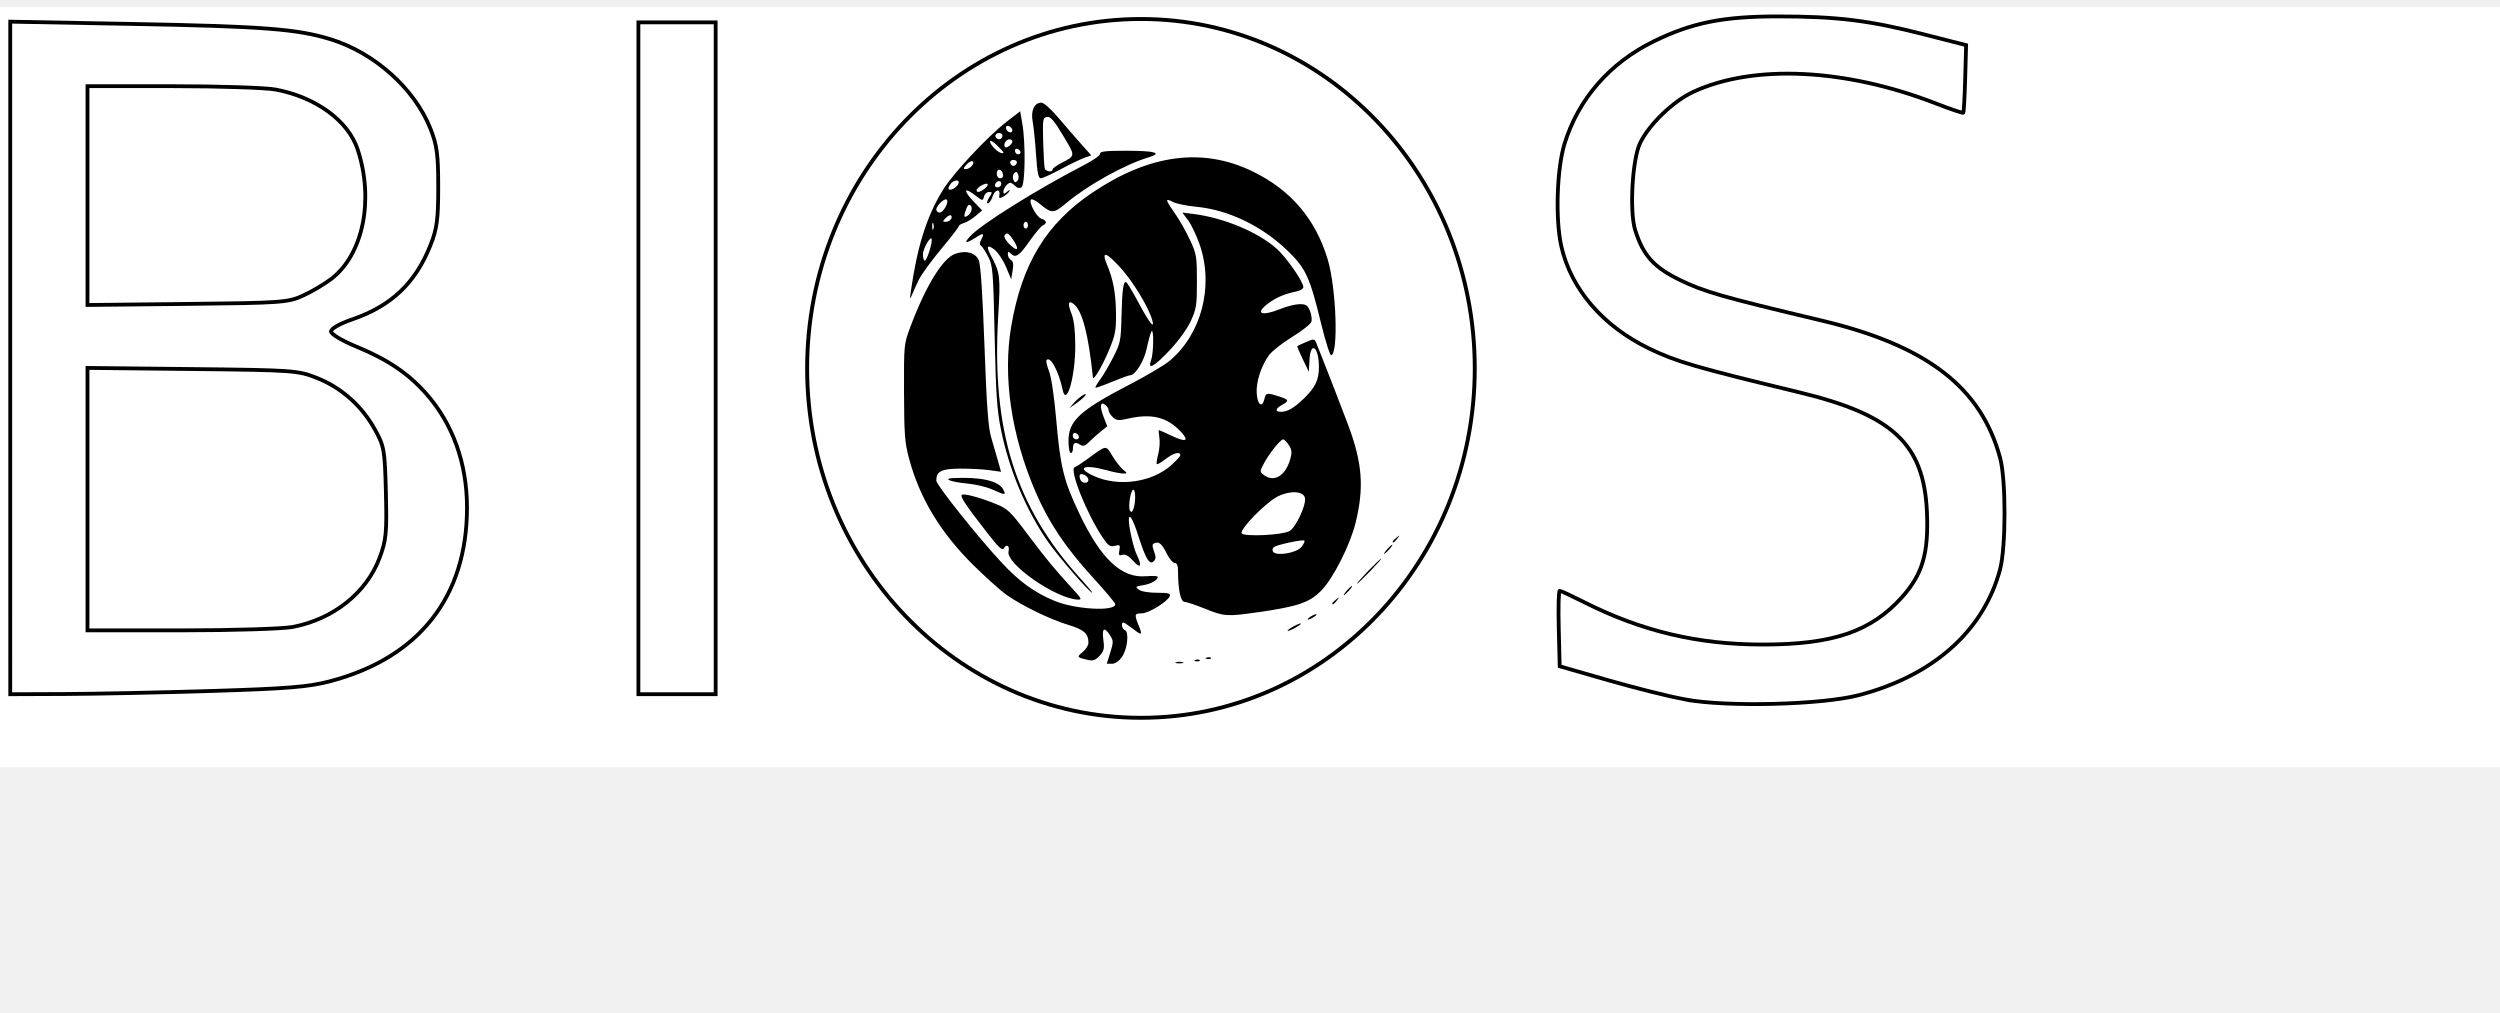
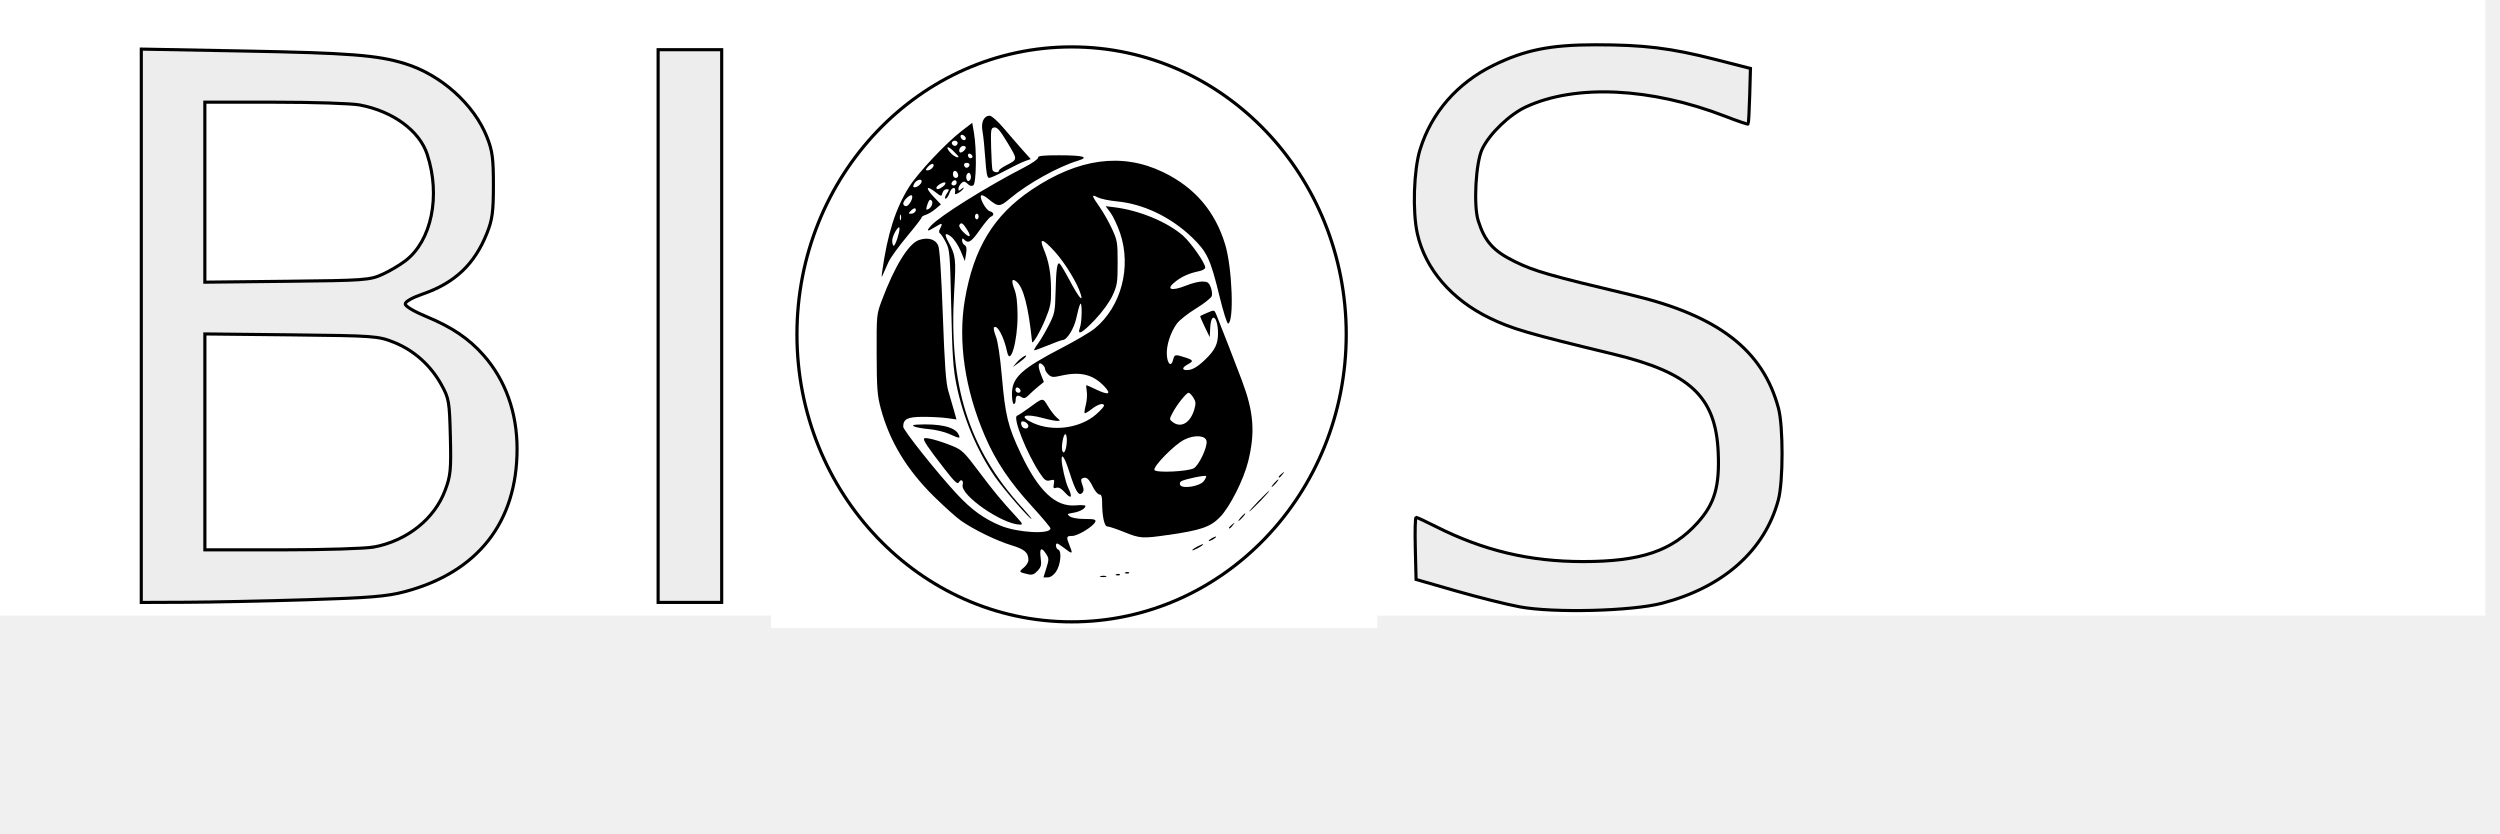
- <svg xmlns="http://www.w3.org/2000/svg" width="69.619mm" height="28.2mm" viewBox="0 0 69.619 28.2" version="1.1" id="svg1457">
+ <svg xmlns="http://www.w3.org/2000/svg" width="84.619mm" height="28.2mm" viewBox="0 0 84.619 28.2" version="1.1" id="svg1457">
  <defs id="defs1451">
    <clipPath clipPathUnits="userSpaceOnUse" id="clipPath2078">
      <g id="use2080" style="fill:#000000;fill-opacity:1">
        <ellipse style="opacity:0.4;fill:#000000;fill-opacity:1;stroke:#000000;stroke-width:0.3;stroke-opacity:1" id="ellipse2141" cx="44.034" cy="56.98" rx="12.662" ry="12.001" />
      </g>
    </clipPath>
  </defs>
  <g id="layer2">
-     <rect style="fill:#ffffff;fill-opacity:1;stroke:none;stroke-width:0.179;stroke-miterlimit:4;stroke-dasharray:none;stroke-opacity:1" id="rect2462" width="69.85" height="21.167" x="-0.017" y="0.198" />
+     <rect style="fill:#ffffff;fill-opacity:1;stroke:none;stroke-width:0.196;stroke-miterlimit:4;stroke-dasharray:none;stroke-opacity:1" id="rect2462" width="84.402" height="21.167" x="-0.282" y="-0.331" />
  </g>
  <g id="layer1" transform="translate(-5.573374,-12.237)">
-     <path style="opacity:0.4;fill:#000000;fill-opacity:1;stroke:#000000;stroke-width:0.1;stroke-opacity:1" d="m 169.892,114.658 c 0,-0.057 1.105,-0.668 1.202,-0.664 0.123,0.004 -0.227,0.252 -0.691,0.49 -0.421,0.216 -0.511,0.247 -0.511,0.174 z" id="path2112" transform="scale(0.2645833)" />
+     <path style="opacity:0.4;fill:#000000;fill-opacity:1;stroke:#000000;stroke-width:0.027;stroke-opacity:1" d="m 49.449,31.395 c 0,-0.015 0.292,-0.177 0.318,-0.176 0.032,0.001 -0.06,0.067 -0.183,0.13 -0.111,0.057 -0.135,0.065 -0.135,0.046 z" id="path2112" />
    <path style="opacity:0.4;fill:#000000;fill-opacity:1;stroke:#000000;stroke-width:0.1;stroke-opacity:1" d="" id="path2114" transform="scale(0.2645833)" />
    <path style="opacity:0.4;fill:#000000;fill-opacity:1;stroke:#000000;stroke-width:0.05;stroke-opacity:1" d="" id="path2122" transform="scale(0.2645833)" />
    <path style="opacity:0.4;fill:#000000;fill-opacity:1;stroke:#000000;stroke-width:0.05;stroke-opacity:1" d="" id="path2124" transform="scale(0.2645833)" />
    <path style="opacity:0.4;fill:#ffffff;fill-opacity:1;stroke:#000000;stroke-width:0.142;stroke-opacity:1" d="" id="path2231" transform="scale(0.2645833)" />
    <path style="opacity:0.4;fill:#ffffff;fill-opacity:1;stroke:#000000;stroke-width:0.142;stroke-opacity:1" d="" id="path2233" transform="scale(0.2645833)" />
    <path style="opacity:0.4;fill:#ffffff;fill-opacity:1;stroke:#000000;stroke-width:0.142;stroke-opacity:1" d="" id="path2235" transform="scale(0.2645833)" />
    <path style="opacity:0.4;fill:#ffffff;fill-opacity:1;stroke:#000000;stroke-width:0.142;stroke-opacity:1" d="" id="path2237" transform="scale(0.2645833)" />
    <path style="opacity:0.4;fill:#ffffff;fill-opacity:1;stroke:#000000;stroke-width:0.142;stroke-opacity:1" d="" id="path2239" transform="scale(0.2645833)" />
-     <ellipse style="opacity:1;fill:#000000;fill-opacity:1;stroke:none;stroke-width:0.284;stroke-opacity:1" id="path2348" cx="37.413" cy="22.713" rx="9.235" ry="9.566" mask="none" />
-     <path style="display:inline;opacity:1;fill:#ffffff;fill-opacity:1;stroke-width:0.063" d="m 27.171,13.022 c 6.84,0 13.681,0 20.521,0 V 32.437 H 27.171 Z m 9.65,17.503 c 0.153,-0.22 0.2,-0.701 0.073,-0.744 -0.079,-0.027 -0.11,-0.207 -0.036,-0.207 0.022,0 0.133,0.072 0.245,0.159 0.271,0.211 0.294,0.202 0.182,-0.072 -0.128,-0.314 -0.121,-0.343 0.082,-0.343 0.191,0 0.725,-0.328 0.782,-0.48 0.029,-0.076 -0.038,-0.094 -0.356,-0.094 -0.229,0 -0.439,-0.035 -0.506,-0.086 -0.105,-0.079 -0.095,-0.089 0.118,-0.124 0.227,-0.038 0.409,-0.142 0.409,-0.233 0,-0.025 -0.149,-0.033 -0.332,-0.017 -0.678,0.058 -1.252,-0.482 -1.849,-1.74 -0.442,-0.93 -0.531,-1.292 -0.649,-2.647 -0.056,-0.638 -0.134,-1.16 -0.198,-1.324 -0.059,-0.149 -0.089,-0.29 -0.067,-0.312 0.108,-0.111 0.338,0.317 0.445,0.826 0.106,0.505 0.356,-0.364 0.353,-1.224 -0.002,-0.432 -0.034,-0.709 -0.106,-0.893 -0.115,-0.294 -0.086,-0.391 0.076,-0.255 0.231,0.196 0.4,0.853 0.522,2.034 0.011,0.106 0.267,-0.328 0.442,-0.749 0.182,-0.437 0.205,-0.558 0.2,-1.037 -0.006,-0.562 -0.077,-0.945 -0.25,-1.356 -0.165,-0.392 -0.03,-0.361 0.377,0.088 0.351,0.388 0.772,1.08 0.881,1.451 0.085,0.288 -0.085,0.075 -0.376,-0.472 -0.158,-0.296 -0.312,-0.555 -0.343,-0.574 -0.084,-0.053 -0.117,0.181 -0.136,0.963 -0.016,0.66 -0.031,0.733 -0.226,1.116 -0.115,0.226 -0.279,0.505 -0.365,0.622 -0.086,0.116 -0.146,0.221 -0.134,0.232 0.012,0.011 0.218,-0.062 0.458,-0.162 0.24,-0.1 0.469,-0.183 0.508,-0.184 0.148,-0.004 0.388,-0.393 0.463,-0.751 0.042,-0.202 0.1,-0.411 0.127,-0.463 0.073,-0.139 0.067,0.594 -0.006,0.793 -0.107,0.289 0.077,0.19 0.519,-0.278 0.248,-0.263 0.485,-0.592 0.587,-0.813 0.154,-0.337 0.17,-0.44 0.17,-1.105 0,-0.688 -0.012,-0.76 -0.193,-1.15 -0.106,-0.229 -0.295,-0.563 -0.421,-0.741 -0.273,-0.389 -0.281,-0.436 -0.056,-0.319 0.094,0.049 0.383,0.109 0.643,0.134 0.899,0.084 1.834,0.533 2.548,1.222 0.51,0.492 0.62,0.73 0.93,2.003 0.124,0.509 0.253,0.919 0.287,0.911 0.207,-0.046 0.142,-1.871 -0.095,-2.665 -0.338,-1.129 -1.031,-1.941 -2.099,-2.458 -1.388,-0.671 -2.87,-0.474 -4.457,0.595 -1.284,0.864 -1.962,1.981 -2.258,3.72 -0.24,1.407 0,3.037 0.677,4.613 0.365,0.849 0.833,1.549 1.593,2.38 0.345,0.377 0.627,0.714 0.627,0.748 0,0.209 -1.113,0.147 -1.693,-0.094 -0.561,-0.233 -0.982,-0.538 -1.475,-1.069 -0.66,-0.71 -1.816,-2.16 -1.816,-2.278 0,-0.261 0.141,-0.332 0.66,-0.335 0.274,-0.001 0.643,0.018 0.821,0.043 l 0.322,0.045 -0.087,-0.309 c -0.048,-0.17 -0.134,-0.467 -0.191,-0.66 -0.079,-0.268 -0.123,-0.872 -0.184,-2.551 -0.054,-1.469 -0.107,-2.258 -0.159,-2.373 -0.095,-0.21 -0.351,-0.281 -0.65,-0.179 -0.35,0.118 -0.825,0.89 -1.256,2.042 -0.178,0.474 -0.179,0.491 -0.175,1.818 0.004,1.174 0.021,1.402 0.142,1.85 0.297,1.106 0.883,2.071 1.808,2.98 0.341,0.335 0.747,0.699 0.902,0.808 0.426,0.3 1.203,0.679 1.707,0.832 0.454,0.138 0.577,0.246 0.577,0.506 0,0.07 -0.073,0.186 -0.163,0.258 -0.17,0.137 -0.161,0.149 0.169,0.222 0.12,0.027 0.198,-0.004 0.305,-0.12 0.122,-0.133 0.137,-0.199 0.104,-0.445 -0.044,-0.327 0.026,-0.374 0.186,-0.125 0.097,0.152 0.098,0.189 0.007,0.478 l -0.098,0.314 h 0.146 c 0.092,0 0.196,-0.073 0.283,-0.197 z m 1.695,0.155 c -0.042,-0.017 -0.126,-0.019 -0.187,-0.002 -0.061,0.016 -0.026,0.03 0.077,0.032 0.103,0.001 0.152,-0.012 0.11,-0.029 z m 0.465,-0.06 c -0.021,-0.021 -0.074,-0.023 -0.119,-0.005 -0.05,0.02 -0.035,0.035 0.038,0.039 0.066,0.003 0.102,-0.012 0.082,-0.034 z m 0.312,-0.064 c -0.021,-0.021 -0.074,-0.023 -0.119,-0.005 -0.05,0.02 -0.035,0.035 0.038,0.039 0.066,0.003 0.102,-0.012 0.082,-0.034 z m 2.509,-0.953 c 0,-0.018 -0.084,0.013 -0.187,0.067 -0.103,0.054 -0.187,0.113 -0.187,0.131 0,0.018 0.084,-0.013 0.187,-0.067 0.103,-0.054 0.187,-0.113 0.187,-0.131 z m 0.436,-0.256 c 0,-0.018 -0.056,-0.001 -0.125,0.036 -0.069,0.038 -0.125,0.083 -0.125,0.1 0,0.018 0.056,0.001 0.125,-0.036 0.069,-0.038 0.125,-0.083 0.125,-0.1 z m -1.643,-0.058 c 1.135,-0.165 1.446,-0.272 1.776,-0.61 0.331,-0.339 0.799,-1.264 0.951,-1.879 0.244,-0.989 0.191,-1.674 -0.211,-2.743 -0.214,-0.57 -0.719,-1.868 -0.874,-2.25 -0.057,-0.14 -0.066,-0.142 -0.29,-0.046 -0.127,0.054 -0.238,0.106 -0.247,0.115 -0.009,0.009 0.06,0.173 0.153,0.365 l 0.168,0.348 0.019,-0.335 c 0.03,-0.539 0.262,-0.357 0.262,0.206 0,0.356 -0.1,0.564 -0.415,0.871 -0.276,0.268 -0.458,0.374 -0.64,0.374 -0.175,0 -0.162,-0.088 0.027,-0.191 0.21,-0.115 0.198,-0.147 -0.092,-0.24 -0.336,-0.107 -0.355,-0.103 -0.401,0.085 -0.061,0.249 -0.189,0.149 -0.211,-0.165 -0.022,-0.315 0.121,-0.762 0.341,-1.065 0.082,-0.112 0.373,-0.342 0.647,-0.51 0.274,-0.168 0.514,-0.358 0.534,-0.422 0.02,-0.064 0.002,-0.201 -0.039,-0.303 -0.062,-0.154 -0.112,-0.187 -0.284,-0.187 -0.115,0 -0.35,0.057 -0.524,0.128 -0.544,0.22 -0.739,0.141 -0.358,-0.146 0.22,-0.166 0.462,-0.269 0.779,-0.333 0.111,-0.023 0.203,-0.077 0.203,-0.122 0,-0.152 -0.479,-0.839 -0.753,-1.08 -0.528,-0.463 -1.475,-0.856 -2.318,-0.96 l -0.299,-0.037 0.164,0.22 c 0.09,0.121 0.235,0.429 0.323,0.685 0.395,1.155 0.039,2.5 -0.856,3.234 -0.146,0.119 -0.639,0.411 -1.097,0.648 -1.385,0.717 -1.705,1.012 -1.705,1.567 0,0.188 0.028,0.342 0.062,0.342 0.034,0 0.062,-0.053 0.062,-0.117 0,-0.168 0.059,-0.205 0.191,-0.121 0.094,0.06 0.141,0.048 0.258,-0.07 0.079,-0.079 0.225,-0.21 0.325,-0.291 l 0.182,-0.147 -0.105,-0.269 c -0.114,-0.292 -0.087,-0.443 0.058,-0.32 0.048,0.041 0.088,0.11 0.088,0.153 0,0.043 0.052,0.126 0.116,0.186 0.099,0.092 0.16,0.098 0.415,0.039 0.666,-0.153 1.098,-0.045 1.483,0.37 0.236,0.255 0.136,0.295 -0.265,0.105 -0.181,-0.086 -0.338,-0.156 -0.35,-0.156 -0.012,0 -0.006,0.095 0.012,0.211 0.018,0.116 0.003,0.323 -0.033,0.459 -0.037,0.136 -0.054,0.261 -0.039,0.276 0.015,0.016 0.125,-0.047 0.243,-0.14 0.216,-0.168 0.411,-0.22 0.411,-0.11 0,0.032 -0.119,0.163 -0.263,0.29 -0.54,0.473 -1.465,0.6 -2.141,0.293 -0.513,-0.232 -0.288,-0.338 0.349,-0.163 0.188,0.052 0.399,0.094 0.467,0.093 0.121,-5.29e-4 0.121,-0.003 -0.008,-0.111 -0.073,-0.061 -0.207,-0.233 -0.298,-0.383 -0.183,-0.303 -0.152,-0.307 -0.674,0.076 -0.162,0.119 -0.33,0.228 -0.373,0.243 -0.16,0.055 0.329,1.284 0.776,1.952 0.158,0.236 0.208,0.27 0.342,0.236 0.142,-0.037 0.154,-0.025 0.126,0.124 -0.026,0.137 -0.012,0.158 0.085,0.127 0.081,-0.026 0.173,0.026 0.303,0.172 0.207,0.232 0.253,0.144 0.094,-0.182 -0.087,-0.178 -0.218,-0.753 -0.218,-0.953 0,-0.227 0.115,-0.037 0.267,0.443 0.203,0.637 0.311,0.814 0.427,0.697 0.062,-0.063 0.064,-0.123 0.008,-0.275 -0.058,-0.157 -0.055,-0.201 0.015,-0.228 0.126,-0.049 0.203,0.018 0.344,0.301 0.069,0.138 0.166,0.251 0.217,0.251 0.065,0 0.092,0.071 0.092,0.246 0,0.494 0.074,0.838 0.18,0.838 0.055,1.27e-4 0.311,0.085 0.568,0.189 0.538,0.218 0.62,0.223 1.472,0.099 z m 0.428,-1.692 c -0.026,-0.043 -0.012,-0.101 0.031,-0.128 0.11,-0.07 0.806,-0.216 0.844,-0.177 0.017,0.018 -0.02,0.097 -0.083,0.177 -0.135,0.17 -0.71,0.264 -0.792,0.129 z m -0.871,-0.509 c -0.065,-0.108 0.675,-0.863 1.008,-1.028 0.352,-0.175 0.727,-0.148 0.755,0.054 0.029,0.206 -0.262,0.819 -0.433,0.913 -0.207,0.113 -1.27,0.162 -1.331,0.061 z m -3.111,-0.63 c -0.06,-0.099 0.018,-0.583 0.093,-0.583 0.067,0 0.068,0.362 7.94e-4,0.538 -0.034,0.088 -0.061,0.101 -0.094,0.045 z m -1.386,-0.873 c -0.02,-0.054 -0.023,-0.112 -0.007,-0.129 0.056,-0.057 0.235,0.049 0.235,0.139 0,0.121 -0.182,0.113 -0.228,-0.009 z m 5.115,-0.12 c -0.118,-0.089 -0.118,-0.096 -0.006,-0.312 0.143,-0.275 0.467,-0.681 0.542,-0.681 0.031,0 0.103,0.073 0.16,0.162 0.086,0.135 0.092,0.202 0.034,0.401 -0.134,0.457 -0.449,0.642 -0.731,0.43 z m -5.323,-1.094 c 0,-0.056 0.033,-0.09 0.074,-0.076 0.116,0.039 0.135,0.177 0.025,0.177 -0.054,0 -0.099,-0.045 -0.099,-0.101 z m 7.36,4.582 c 0.077,-0.101 0.075,-0.103 -0.024,-0.024 -0.06,0.048 -0.109,0.098 -0.109,0.112 0,0.053 0.051,0.019 0.133,-0.088 z m -7.306,-0.255 c -0.545,-0.592 -0.784,-0.881 -1.292,-1.557 -0.493,-0.658 -0.574,-0.736 -0.888,-0.864 -0.458,-0.187 -0.914,-0.309 -0.964,-0.258 -0.048,0.049 0.105,0.279 0.683,1.024 0.345,0.445 0.446,0.54 0.49,0.461 0.072,-0.131 0.168,-0.067 0.129,0.086 -0.088,0.345 1.337,1.334 1.94,1.345 0.103,0.002 0.087,-0.035 -0.099,-0.237 z m 7.64,-0.016 c 0.062,-0.07 0.099,-0.128 0.082,-0.128 -0.017,0 -0.082,0.057 -0.144,0.128 -0.062,0.07 -0.099,0.128 -0.082,0.128 0.017,0 0.082,-0.057 0.144,-0.128 z m -7.481,-0.335 c -1.812,-2.002 -2.478,-4.132 -2.288,-7.318 0.065,-1.094 0.053,-1.199 -0.202,-1.67 -0.142,-0.262 -0.109,-0.326 0.09,-0.176 0.1,0.075 0.247,0.293 0.327,0.484 l 0.146,0.347 0.04,-0.243 c 0.029,-0.175 0.016,-0.257 -0.047,-0.294 -0.048,-0.028 -0.087,-0.098 -0.087,-0.156 0,-0.082 0.017,-0.088 0.075,-0.029 0.138,0.141 0.236,0.079 0.527,-0.335 0.159,-0.226 0.327,-0.426 0.374,-0.445 0.123,-0.048 0.103,-0.145 -0.038,-0.183 -0.132,-0.035 -0.365,-0.461 -0.293,-0.535 0.024,-0.024 0.12,0.019 0.214,0.096 0.371,0.305 0.406,0.305 0.774,-0.002 0.6,-0.5 1.619,-1.067 2.28,-1.267 0.409,-0.124 0.204,-0.185 -0.625,-0.186 -0.553,-7.94e-4 -0.728,0.019 -0.716,0.079 0.009,0.044 -0.195,0.188 -0.452,0.321 -1.316,0.68 -2.871,1.653 -3.173,1.984 -0.182,0.2 -0.124,0.213 0.159,0.033 0.221,-0.14 0.25,-0.126 0.147,0.069 -0.042,0.08 -0.042,0.133 7.94e-4,0.16 0.035,0.022 0.125,0.16 0.2,0.307 0.128,0.251 0.139,0.38 0.179,2.212 0.035,1.617 0.065,2.055 0.175,2.597 0.227,1.118 0.693,2.232 1.3,3.112 0.285,0.413 1.17,1.435 1.243,1.435 0.017,0 -0.131,-0.179 -0.329,-0.399 z m -1.995,-9.329 c -0.086,-0.088 -0.139,-0.188 -0.118,-0.223 0.063,-0.105 0.118,-0.072 0.265,0.161 0.164,0.259 0.08,0.294 -0.147,0.062 z m 0.411,-0.51 c 0,-0.053 0.028,-0.096 0.062,-0.096 0.034,0 0.062,0.043 0.062,0.096 0,0.053 -0.028,0.096 -0.062,0.096 -0.034,0 -0.062,-0.043 -0.062,-0.096 z m 9.657,9.632 c 0.186,-0.193 0.324,-0.351 0.307,-0.351 -0.017,0 -0.183,0.158 -0.37,0.351 -0.186,0.193 -0.324,0.351 -0.307,0.351 0.017,0 0.183,-0.158 0.37,-0.351 z m 0.53,-0.606 c 0.062,-0.07 0.099,-0.128 0.082,-0.128 -0.017,0 -0.082,0.057 -0.144,0.128 -0.062,0.07 -0.099,0.128 -0.082,0.128 0.017,0 0.082,-0.057 0.144,-0.128 z m 0.226,-0.303 c 0.077,-0.101 0.075,-0.103 -0.024,-0.024 -0.104,0.083 -0.137,0.136 -0.086,0.136 0.013,0 0.062,-0.05 0.109,-0.112 z m -10.976,-1.361 c -0.127,-0.243 -0.632,-0.358 -1.399,-0.319 -0.307,0.016 -0.052,0.111 0.406,0.153 0.223,0.02 0.532,0.094 0.685,0.164 0.36,0.163 0.392,0.164 0.308,0.003 z m 2.283,-2.619 c 0.07,-0.116 -0.183,0.048 -0.318,0.207 l -0.124,0.146 0.201,-0.143 c 0.11,-0.078 0.219,-0.173 0.241,-0.21 z m -4.64,-3.215 c 0.067,-0.142 0.345,-0.526 0.618,-0.853 0.273,-0.327 0.497,-0.617 0.497,-0.644 0,-0.027 0.063,-0.067 0.14,-0.089 0.077,-0.022 0.224,-0.11 0.326,-0.196 l 0.186,-0.157 -0.244,-0.256 c -0.288,-0.302 -0.258,-0.406 0.048,-0.167 0.208,0.162 0.216,0.163 0.247,0.038 0.018,-0.071 0.081,-0.129 0.139,-0.129 0.099,0 0.1,0.011 0.004,0.159 -0.059,0.091 -0.074,0.159 -0.035,0.159 0.037,0 0.097,-0.087 0.133,-0.194 0.068,-0.2 0.223,-0.228 0.188,-0.034 -0.016,0.091 0.002,0.098 0.106,0.041 0.069,-0.038 0.146,-0.104 0.171,-0.148 0.031,-0.053 0.012,-0.051 -0.059,0.008 -0.09,0.074 -0.105,0.074 -0.105,-0.003 -2.4e-5,-0.096 0.118,-0.244 0.195,-0.244 0.025,0 0.085,0.04 0.133,0.09 0.056,0.057 0.12,0.07 0.175,0.035 0.104,-0.066 0.119,-1.219 0.023,-1.774 l -0.059,-0.342 -0.374,0.289 c -0.528,0.408 -1.465,1.407 -1.763,1.881 -0.457,0.726 -0.731,1.585 -0.909,2.853 -0.031,0.22 -0.027,0.233 0.03,0.096 0.036,-0.088 0.121,-0.276 0.188,-0.418 z m 0.119,-0.715 c 0.001,-0.176 0.244,-0.575 0.246,-0.406 0.002,0.155 -0.141,0.581 -0.195,0.581 -0.029,0 -0.052,-0.079 -0.051,-0.175 z m 0.258,-0.781 c 0,-0.088 0.014,-0.124 0.031,-0.08 0.017,0.044 0.017,0.116 0,0.159 -0.017,0.044 -0.031,0.008 -0.031,-0.08 z m 0.38,-0.235 c 0.058,-0.059 0.123,-0.09 0.144,-0.068 0.061,0.063 -0.033,0.176 -0.146,0.176 -0.095,0 -0.095,-0.008 0.002,-0.108 z m 0.554,-0.211 c 0.05,-0.147 0.087,-0.182 0.137,-0.131 0.076,0.077 -0.005,0.263 -0.134,0.307 -0.054,0.018 -0.055,-0.026 -0.003,-0.176 z m -0.819,-0.022 c 0,-0.108 0.236,-0.332 0.291,-0.276 0.066,0.068 -0.093,0.361 -0.196,0.361 -0.052,0 -0.095,-0.039 -0.095,-0.086 z m 1.122,-0.537 c 0,-0.074 0.256,-0.221 0.302,-0.174 0.022,0.023 -0.014,0.082 -0.08,0.132 -0.133,0.1 -0.222,0.117 -0.222,0.042 z m -0.748,-0.143 c 0.065,-0.123 0.249,-0.18 0.249,-0.077 0,0.08 -0.141,0.204 -0.233,0.204 -0.064,0 -0.068,-0.03 -0.017,-0.128 z m 1.26,-0.012 c 0.039,-0.118 0.173,-0.138 0.173,-0.025 0,0.056 -0.044,0.101 -0.099,0.101 -0.054,0 -0.088,-0.034 -0.074,-0.076 z m 0.509,-0.141 c -0.023,-0.061 -0.011,-0.142 0.027,-0.181 0.05,-0.051 0.08,-0.04 0.11,0.04 0.023,0.061 0.011,0.142 -0.027,0.181 -0.05,0.051 -0.08,0.04 -0.11,-0.04 z m -0.461,-0.171 c 0,-0.155 0.146,-0.133 0.176,0.027 0.012,0.063 -0.02,0.106 -0.078,0.106 -0.058,0 -0.098,-0.055 -0.098,-0.133 z m -0.842,-0.248 c 0.061,-0.069 0.137,-0.11 0.168,-0.09 0.078,0.049 -0.065,0.216 -0.184,0.216 -0.08,0 -0.078,-0.02 0.016,-0.126 z m 1.256,0.018 c -0.07,-0.072 -0.043,-0.147 0.054,-0.147 0.051,0 0.093,0.027 0.093,0.06 0,0.08 -0.097,0.138 -0.147,0.087 z m 0.114,-0.342 c -0.059,-0.098 0.022,-0.161 0.102,-0.079 0.045,0.046 0.046,0.082 0.003,0.108 -0.035,0.022 -0.082,0.009 -0.105,-0.029 z m -0.59,-0.124 c -0.201,-0.206 -0.143,-0.297 0.062,-0.096 0.103,0.101 0.187,0.192 0.187,0.203 0,0.063 -0.142,0.002 -0.249,-0.108 z m 0.294,-0.039 c -0.06,-0.062 0.024,-0.216 0.117,-0.216 0.048,0 0.087,0.025 0.087,0.056 0,0.08 -0.16,0.205 -0.204,0.16 z m -0.261,-0.276 c -0.046,-0.076 0.071,-0.152 0.154,-0.099 0.07,0.044 0.024,0.159 -0.063,0.159 -0.03,0 -0.071,-0.027 -0.091,-0.059 z m 0.306,-0.2 c -0.023,-0.037 -0.026,-0.083 -0.008,-0.102 0.045,-0.046 0.166,0.035 0.166,0.11 0,0.082 -0.108,0.076 -0.158,-0.008 z m 1.499,1.096 c 0.253,-0.136 0.549,-0.28 0.658,-0.319 l 0.199,-0.071 -0.274,-0.306 c -0.15,-0.169 -0.437,-0.499 -0.636,-0.734 -0.207,-0.244 -0.413,-0.427 -0.479,-0.427 -0.198,0 -0.301,0.222 -0.243,0.528 0.028,0.148 0.07,0.564 0.094,0.923 0.033,0.503 0.064,0.654 0.132,0.654 0.049,0 0.296,-0.111 0.548,-0.248 z m -0.438,-0.023 c -0.015,-0.044 -0.035,-0.381 -0.045,-0.749 -0.016,-0.628 -0.009,-0.671 0.108,-0.688 0.097,-0.014 0.197,0.102 0.448,0.521 0.349,0.582 0.351,0.555 -0.059,0.767 -0.128,0.067 -0.234,0.145 -0.234,0.175 0,0.085 -0.188,0.063 -0.219,-0.026 z" id="path2396" />
-     <ellipse style="opacity:1;fill:none;fill-opacity:1;stroke:#000000;stroke-width:0.109;stroke-miterlimit:4;stroke-dasharray:none;stroke-opacity:1" id="path2399" ry="9.73" rx="9.296" cy="22.496" cx="37.346" />
-     <path style="opacity:1;fill:none;fill-opacity:1;stroke:#000000;stroke-width:0.401;stroke-opacity:1" d="M 1.077,37.672 V 2.28 L 13.894,2.519 c 13.866,0.259 17.397,0.532 20.92,1.62 4.617,1.426 8.83,5.203 10.493,9.408 0.687,1.736 0.817,2.715 0.817,6.132 0,3.406 -0.131,4.398 -0.809,6.11 -1.581,3.994 -4.114,6.404 -8.216,7.817 -1.342,0.462 -2.256,0.979 -2.256,1.277 0,0.289 1.128,0.965 2.679,1.605 3.301,1.362 5.465,2.825 7.355,4.972 2.796,3.176 4.277,7.328 4.275,11.985 -0.004,9.381 -5.047,15.781 -14.38,18.25 -2.276,0.602 -4.456,0.782 -12.481,1.029 -5.347,0.165 -12.308,0.309 -15.468,0.321 l -5.745,0.022 z M 30.804,65.988 c 4.267,-0.809 7.765,-3.588 9.144,-7.263 0.701,-1.87 0.775,-2.624 0.668,-6.873 -0.113,-4.504 -0.178,-4.878 -1.154,-6.643 -1.377,-2.488 -3.51,-4.391 -6.063,-5.412 -2.017,-0.806 -2.491,-0.841 -13.141,-0.954 L 9.209,38.724 V 52.536 66.347 H 19.06 c 5.418,0 10.703,-0.161 11.743,-0.359 z m 1.115,-34.886 c 0.92,-0.425 2.241,-1.206 2.934,-1.735 3.361,-2.563 4.54,-8.308 2.796,-13.622 -0.995,-3.034 -4.381,-5.513 -8.627,-6.319 C 27.989,9.232 23.108,9.071 18.176,9.071 H 9.209 V 20.586 32.1 L 19.727,31.988 c 9.943,-0.106 10.61,-0.154 12.192,-0.885 z" id="path2421" transform="matrix(0.2645833,0,0,0.2645833,5.573374,12.237)" />
-     <path style="opacity:1;fill:none;fill-opacity:1;stroke:#000000;stroke-width:0.401;stroke-opacity:1" d="M 67.192,37.709 V 2.354 h 4.066 4.066 V 37.709 73.065 h -4.066 -4.066 z" id="path2423" transform="matrix(0.2645833,0,0,0.2645833,5.573374,12.237)" />
-     <path style="opacity:1;fill:none;fill-opacity:1;stroke:#000000;stroke-width:0.106;stroke-opacity:1" d="M 52.514,31.719 C 52.077,31.638 51.109,31.396 50.363,31.181 l -1.356,-0.39 -0.026,-1.051 c -0.015,-0.578 -0.003,-1.051 0.026,-1.051 0.029,0 0.335,0.142 0.681,0.317 1.61,0.811 3.168,1.18 4.974,1.18 1.956,0 3.015,-0.36 3.876,-1.318 0.574,-0.639 0.746,-1.224 0.696,-2.372 -0.083,-1.895 -0.948,-2.705 -3.562,-3.335 -2.878,-0.695 -3.418,-0.852 -4.174,-1.218 -1.293,-0.626 -2.179,-1.659 -2.447,-2.853 -0.168,-0.75 -0.123,-2.156 0.091,-2.85 0.385,-1.247 1.257,-2.249 2.477,-2.848 1.069,-0.524 1.932,-0.698 3.462,-0.698 1.641,0 2.543,0.11 4.058,0.497 l 1.186,0.303 -0.026,0.928 c -0.014,0.51 -0.038,0.94 -0.053,0.955 -0.015,0.015 -0.361,-0.102 -0.769,-0.261 -2.515,-0.976 -5.076,-1.098 -6.751,-0.32 -0.56,0.26 -1.229,0.904 -1.48,1.425 -0.218,0.452 -0.299,1.909 -0.136,2.426 0.222,0.703 0.513,1.029 1.237,1.383 0.671,0.329 1.17,0.472 3.955,1.134 2.934,0.698 4.444,1.861 4.971,3.831 0.164,0.612 0.162,2.48 -0.003,3.099 -0.456,1.712 -1.862,2.963 -3.939,3.503 -1.031,0.268 -3.667,0.334 -4.818,0.121 z" id="path2425" />
+     <ellipse style="opacity:1;fill:#000000;fill-opacity:1;stroke:none;stroke-width:0.284;stroke-opacity:1" id="path2348" cx="41.911" cy="23.771" rx="9.235" ry="9.566" mask="none" />
+     <path style="display:inline;opacity:1;fill:#ffffff;fill-opacity:1;stroke-width:0.063" d="m 31.669,14.081 c 6.84,0 13.681,0 20.521,0 V 33.496 H 31.669 Z m 9.65,17.503 c 0.153,-0.22 0.2,-0.701 0.073,-0.744 -0.079,-0.027 -0.11,-0.207 -0.036,-0.207 0.022,0 0.133,0.072 0.245,0.159 0.271,0.211 0.294,0.202 0.182,-0.072 -0.128,-0.314 -0.121,-0.343 0.082,-0.343 0.191,0 0.725,-0.328 0.782,-0.48 0.029,-0.076 -0.038,-0.094 -0.356,-0.094 -0.229,0 -0.439,-0.035 -0.506,-0.086 -0.105,-0.079 -0.095,-0.089 0.118,-0.124 0.227,-0.038 0.409,-0.142 0.409,-0.233 0,-0.025 -0.149,-0.033 -0.332,-0.017 -0.678,0.058 -1.252,-0.482 -1.849,-1.74 -0.442,-0.93 -0.531,-1.292 -0.649,-2.647 -0.056,-0.638 -0.134,-1.16 -0.198,-1.324 -0.059,-0.149 -0.089,-0.29 -0.067,-0.312 0.108,-0.111 0.338,0.317 0.445,0.826 0.106,0.505 0.356,-0.364 0.353,-1.224 -0.002,-0.432 -0.034,-0.709 -0.106,-0.893 -0.115,-0.294 -0.086,-0.391 0.076,-0.255 0.231,0.196 0.4,0.853 0.522,2.034 0.011,0.106 0.267,-0.328 0.442,-0.749 0.182,-0.437 0.205,-0.558 0.2,-1.037 -0.006,-0.562 -0.077,-0.945 -0.25,-1.356 -0.165,-0.392 -0.03,-0.361 0.377,0.088 0.351,0.388 0.772,1.08 0.881,1.451 0.085,0.288 -0.085,0.075 -0.376,-0.472 -0.158,-0.296 -0.312,-0.555 -0.343,-0.574 -0.084,-0.053 -0.117,0.181 -0.136,0.963 -0.016,0.66 -0.031,0.733 -0.226,1.116 -0.115,0.226 -0.279,0.505 -0.365,0.622 -0.086,0.116 -0.146,0.221 -0.134,0.232 0.012,0.011 0.218,-0.062 0.458,-0.162 0.24,-0.1 0.469,-0.183 0.508,-0.184 0.148,-0.004 0.388,-0.393 0.463,-0.751 0.042,-0.202 0.1,-0.411 0.127,-0.463 0.073,-0.139 0.067,0.594 -0.006,0.793 -0.107,0.289 0.077,0.19 0.519,-0.278 0.248,-0.263 0.485,-0.592 0.587,-0.813 0.154,-0.337 0.17,-0.44 0.17,-1.105 0,-0.688 -0.012,-0.76 -0.193,-1.15 -0.106,-0.229 -0.295,-0.563 -0.421,-0.741 -0.273,-0.389 -0.281,-0.436 -0.056,-0.319 0.094,0.049 0.383,0.109 0.643,0.134 0.899,0.084 1.834,0.533 2.548,1.222 0.51,0.492 0.62,0.73 0.93,2.003 0.124,0.509 0.253,0.919 0.287,0.911 0.207,-0.046 0.142,-1.871 -0.095,-2.665 -0.338,-1.129 -1.031,-1.941 -2.099,-2.458 -1.388,-0.671 -2.87,-0.474 -4.457,0.595 -1.284,0.864 -1.962,1.981 -2.258,3.72 -0.24,1.407 0,3.037 0.677,4.613 0.365,0.849 0.833,1.549 1.593,2.38 0.345,0.377 0.627,0.714 0.627,0.748 0,0.209 -1.113,0.147 -1.693,-0.094 -0.561,-0.233 -0.982,-0.538 -1.475,-1.069 -0.66,-0.71 -1.816,-2.16 -1.816,-2.278 0,-0.261 0.141,-0.332 0.66,-0.335 0.274,-0.001 0.643,0.018 0.821,0.043 l 0.322,0.045 -0.087,-0.309 c -0.048,-0.17 -0.134,-0.467 -0.191,-0.66 -0.079,-0.268 -0.123,-0.872 -0.184,-2.551 -0.054,-1.469 -0.107,-2.258 -0.159,-2.373 -0.095,-0.21 -0.351,-0.281 -0.65,-0.179 -0.35,0.118 -0.825,0.89 -1.256,2.042 -0.178,0.474 -0.179,0.491 -0.175,1.818 0.004,1.174 0.021,1.402 0.142,1.85 0.297,1.106 0.883,2.071 1.808,2.98 0.341,0.335 0.747,0.699 0.902,0.808 0.426,0.3 1.203,0.679 1.707,0.832 0.454,0.138 0.577,0.246 0.577,0.506 0,0.07 -0.073,0.186 -0.163,0.258 -0.17,0.137 -0.161,0.149 0.169,0.222 0.12,0.027 0.198,-0.004 0.305,-0.12 0.122,-0.133 0.137,-0.199 0.104,-0.445 -0.044,-0.327 0.026,-0.374 0.186,-0.125 0.097,0.152 0.098,0.189 0.007,0.478 l -0.098,0.314 h 0.146 c 0.092,0 0.196,-0.073 0.283,-0.197 z m 1.695,0.155 c -0.042,-0.017 -0.126,-0.019 -0.187,-0.002 -0.061,0.016 -0.026,0.03 0.077,0.032 0.103,0.001 0.152,-0.012 0.11,-0.029 z m 0.465,-0.06 c -0.021,-0.021 -0.074,-0.023 -0.119,-0.005 -0.05,0.02 -0.035,0.035 0.038,0.039 0.066,0.003 0.102,-0.012 0.082,-0.034 z m 0.312,-0.064 c -0.021,-0.021 -0.074,-0.023 -0.119,-0.005 -0.05,0.02 -0.035,0.035 0.038,0.039 0.066,0.003 0.102,-0.012 0.082,-0.034 z m 2.509,-0.953 c 0,-0.018 -0.084,0.013 -0.187,0.067 -0.103,0.054 -0.187,0.113 -0.187,0.131 0,0.018 0.084,-0.013 0.187,-0.067 0.103,-0.054 0.187,-0.113 0.187,-0.131 z m 0.436,-0.256 c 0,-0.018 -0.056,-0.001 -0.125,0.036 -0.069,0.038 -0.125,0.083 -0.125,0.1 0,0.018 0.056,0.001 0.125,-0.036 0.069,-0.038 0.125,-0.083 0.125,-0.1 z m -1.643,-0.058 c 1.135,-0.165 1.446,-0.272 1.776,-0.61 0.331,-0.339 0.799,-1.264 0.951,-1.879 0.244,-0.989 0.191,-1.674 -0.211,-2.743 -0.214,-0.57 -0.719,-1.868 -0.874,-2.25 -0.057,-0.14 -0.066,-0.142 -0.29,-0.046 -0.127,0.054 -0.238,0.106 -0.247,0.115 -0.009,0.009 0.06,0.173 0.153,0.365 l 0.168,0.348 0.019,-0.335 c 0.03,-0.539 0.262,-0.357 0.262,0.206 0,0.356 -0.1,0.564 -0.415,0.871 -0.276,0.268 -0.458,0.374 -0.64,0.374 -0.175,0 -0.162,-0.088 0.027,-0.191 0.21,-0.115 0.198,-0.147 -0.092,-0.24 -0.336,-0.107 -0.355,-0.103 -0.401,0.085 -0.061,0.249 -0.189,0.149 -0.211,-0.165 -0.022,-0.315 0.121,-0.762 0.341,-1.065 0.082,-0.112 0.373,-0.342 0.647,-0.51 0.274,-0.168 0.514,-0.358 0.534,-0.422 0.02,-0.064 0.002,-0.201 -0.039,-0.303 -0.062,-0.154 -0.112,-0.187 -0.284,-0.187 -0.115,0 -0.35,0.057 -0.524,0.128 -0.544,0.22 -0.739,0.141 -0.358,-0.146 0.22,-0.166 0.462,-0.269 0.779,-0.333 0.111,-0.023 0.203,-0.077 0.203,-0.122 0,-0.152 -0.479,-0.839 -0.753,-1.08 -0.528,-0.463 -1.475,-0.856 -2.318,-0.96 l -0.299,-0.037 0.164,0.22 c 0.09,0.121 0.235,0.429 0.323,0.685 0.395,1.155 0.039,2.5 -0.856,3.234 -0.146,0.119 -0.639,0.411 -1.097,0.648 -1.385,0.717 -1.705,1.012 -1.705,1.567 0,0.188 0.028,0.342 0.062,0.342 0.034,0 0.062,-0.053 0.062,-0.117 0,-0.168 0.059,-0.205 0.191,-0.121 0.094,0.06 0.141,0.048 0.258,-0.07 0.079,-0.079 0.225,-0.21 0.325,-0.291 l 0.182,-0.147 -0.105,-0.269 c -0.114,-0.292 -0.087,-0.443 0.058,-0.32 0.048,0.041 0.088,0.11 0.088,0.153 0,0.043 0.052,0.126 0.116,0.186 0.099,0.092 0.16,0.098 0.415,0.039 0.666,-0.153 1.098,-0.045 1.483,0.37 0.236,0.255 0.136,0.295 -0.265,0.105 -0.181,-0.086 -0.338,-0.156 -0.35,-0.156 -0.012,0 -0.006,0.095 0.012,0.211 0.018,0.116 0.003,0.323 -0.033,0.459 -0.037,0.136 -0.054,0.261 -0.039,0.276 0.015,0.016 0.125,-0.047 0.243,-0.14 0.216,-0.168 0.411,-0.22 0.411,-0.11 0,0.032 -0.119,0.163 -0.263,0.29 -0.54,0.473 -1.465,0.6 -2.141,0.293 -0.513,-0.232 -0.288,-0.338 0.349,-0.163 0.188,0.052 0.399,0.094 0.467,0.093 0.121,-5.29e-4 0.121,-0.003 -0.008,-0.111 -0.073,-0.061 -0.207,-0.233 -0.298,-0.383 -0.183,-0.303 -0.152,-0.307 -0.674,0.076 -0.162,0.119 -0.33,0.228 -0.373,0.243 -0.16,0.055 0.329,1.284 0.776,1.952 0.158,0.236 0.208,0.27 0.342,0.236 0.142,-0.037 0.154,-0.025 0.126,0.124 -0.026,0.137 -0.012,0.158 0.085,0.127 0.081,-0.026 0.173,0.026 0.303,0.172 0.207,0.232 0.253,0.144 0.094,-0.182 -0.087,-0.178 -0.218,-0.753 -0.218,-0.953 0,-0.227 0.115,-0.037 0.267,0.443 0.203,0.637 0.311,0.814 0.427,0.697 0.062,-0.063 0.064,-0.123 0.008,-0.275 -0.058,-0.157 -0.055,-0.201 0.015,-0.228 0.126,-0.049 0.203,0.018 0.344,0.301 0.069,0.138 0.166,0.251 0.217,0.251 0.065,0 0.092,0.071 0.092,0.246 0,0.494 0.074,0.838 0.18,0.838 0.055,1.27e-4 0.311,0.085 0.568,0.189 0.538,0.218 0.62,0.223 1.472,0.099 z m 0.428,-1.692 c -0.026,-0.043 -0.012,-0.101 0.031,-0.128 0.11,-0.07 0.806,-0.216 0.844,-0.177 0.017,0.018 -0.02,0.097 -0.083,0.177 -0.135,0.17 -0.71,0.264 -0.792,0.129 z m -0.871,-0.509 c -0.065,-0.108 0.675,-0.863 1.008,-1.028 0.352,-0.175 0.727,-0.148 0.755,0.054 0.029,0.206 -0.262,0.819 -0.433,0.913 -0.207,0.113 -1.27,0.162 -1.331,0.061 z m -3.111,-0.63 c -0.06,-0.099 0.018,-0.583 0.093,-0.583 0.067,0 0.068,0.362 7.94e-4,0.538 -0.034,0.088 -0.061,0.101 -0.094,0.045 z m -1.386,-0.873 c -0.02,-0.054 -0.023,-0.112 -0.007,-0.129 0.056,-0.057 0.235,0.049 0.235,0.139 0,0.121 -0.182,0.113 -0.228,-0.009 z m 5.115,-0.12 c -0.118,-0.089 -0.118,-0.096 -0.006,-0.312 0.143,-0.275 0.467,-0.681 0.542,-0.681 0.031,0 0.103,0.073 0.16,0.162 0.086,0.135 0.092,0.202 0.034,0.401 -0.134,0.457 -0.449,0.642 -0.731,0.43 z m -5.323,-1.094 c 0,-0.056 0.033,-0.09 0.074,-0.076 0.116,0.039 0.135,0.177 0.025,0.177 -0.054,0 -0.099,-0.045 -0.099,-0.101 z m 7.36,4.582 c 0.077,-0.101 0.075,-0.103 -0.024,-0.024 -0.06,0.048 -0.109,0.098 -0.109,0.112 0,0.053 0.051,0.019 0.133,-0.088 z m -7.306,-0.255 c -0.545,-0.592 -0.784,-0.881 -1.292,-1.557 -0.493,-0.658 -0.574,-0.736 -0.888,-0.864 -0.458,-0.187 -0.914,-0.309 -0.964,-0.258 -0.048,0.049 0.105,0.279 0.683,1.024 0.345,0.445 0.446,0.54 0.49,0.461 0.072,-0.131 0.168,-0.067 0.129,0.086 -0.088,0.345 1.337,1.334 1.94,1.345 0.103,0.002 0.087,-0.035 -0.099,-0.237 z m 7.64,-0.016 c 0.062,-0.07 0.099,-0.128 0.082,-0.128 -0.017,0 -0.082,0.057 -0.144,0.128 -0.062,0.07 -0.099,0.128 -0.082,0.128 0.017,0 0.082,-0.057 0.144,-0.128 z M 40.158,29.405 C 38.347,27.403 37.681,25.273 37.871,22.087 c 0.065,-1.094 0.053,-1.199 -0.202,-1.67 -0.142,-0.262 -0.109,-0.326 0.09,-0.176 0.1,0.075 0.247,0.293 0.327,0.484 l 0.146,0.347 0.04,-0.243 c 0.029,-0.175 0.016,-0.257 -0.047,-0.294 -0.048,-0.028 -0.087,-0.098 -0.087,-0.156 0,-0.082 0.017,-0.088 0.075,-0.029 0.138,0.141 0.236,0.079 0.527,-0.335 0.159,-0.226 0.327,-0.426 0.374,-0.445 0.123,-0.048 0.103,-0.145 -0.038,-0.183 -0.132,-0.035 -0.365,-0.461 -0.293,-0.535 0.024,-0.024 0.12,0.019 0.214,0.096 0.371,0.305 0.406,0.305 0.774,-0.002 0.6,-0.5 1.619,-1.067 2.28,-1.267 0.409,-0.124 0.204,-0.185 -0.625,-0.186 -0.553,-7.94e-4 -0.728,0.019 -0.716,0.079 0.009,0.044 -0.195,0.188 -0.452,0.321 -1.316,0.68 -2.871,1.653 -3.173,1.984 -0.182,0.2 -0.124,0.213 0.159,0.033 0.221,-0.14 0.25,-0.126 0.147,0.069 -0.042,0.08 -0.042,0.133 7.94e-4,0.16 0.035,0.022 0.125,0.16 0.2,0.307 0.128,0.251 0.139,0.38 0.179,2.212 0.035,1.617 0.065,2.055 0.175,2.597 0.227,1.118 0.693,2.232 1.3,3.112 0.285,0.413 1.17,1.435 1.243,1.435 0.017,0 -0.131,-0.179 -0.329,-0.399 z m -1.995,-9.329 c -0.086,-0.088 -0.139,-0.188 -0.118,-0.223 0.063,-0.105 0.118,-0.072 0.265,0.161 0.164,0.259 0.08,0.294 -0.147,0.062 z m 0.411,-0.51 c 0,-0.053 0.028,-0.096 0.062,-0.096 0.034,0 0.062,0.043 0.062,0.096 0,0.053 -0.028,0.096 -0.062,0.096 -0.034,0 -0.062,-0.043 -0.062,-0.096 z m 9.657,9.632 c 0.186,-0.193 0.324,-0.351 0.307,-0.351 -0.017,0 -0.183,0.158 -0.37,0.351 -0.186,0.193 -0.324,0.351 -0.307,0.351 0.017,0 0.183,-0.158 0.37,-0.351 z m 0.53,-0.606 c 0.062,-0.07 0.099,-0.128 0.082,-0.128 -0.017,0 -0.082,0.057 -0.144,0.128 -0.062,0.07 -0.099,0.128 -0.082,0.128 0.017,0 0.082,-0.057 0.144,-0.128 z m 0.226,-0.303 c 0.077,-0.101 0.075,-0.103 -0.024,-0.024 -0.104,0.083 -0.137,0.136 -0.086,0.136 0.013,0 0.062,-0.05 0.109,-0.112 z m -10.976,-1.361 c -0.127,-0.243 -0.632,-0.358 -1.399,-0.319 -0.307,0.016 -0.052,0.111 0.406,0.153 0.223,0.02 0.532,0.094 0.685,0.164 0.36,0.163 0.392,0.164 0.308,0.003 z m 2.283,-2.619 c 0.07,-0.116 -0.183,0.048 -0.318,0.207 l -0.124,0.146 0.201,-0.143 c 0.11,-0.078 0.219,-0.173 0.241,-0.21 z m -4.64,-3.215 c 0.067,-0.142 0.345,-0.526 0.618,-0.853 0.273,-0.327 0.497,-0.617 0.497,-0.644 0,-0.027 0.063,-0.067 0.14,-0.089 0.077,-0.022 0.224,-0.11 0.326,-0.196 l 0.186,-0.157 -0.244,-0.256 c -0.288,-0.302 -0.258,-0.406 0.048,-0.167 0.208,0.162 0.216,0.163 0.247,0.038 0.018,-0.071 0.081,-0.129 0.139,-0.129 0.099,0 0.1,0.011 0.004,0.159 -0.059,0.091 -0.074,0.159 -0.035,0.159 0.037,0 0.097,-0.087 0.133,-0.194 0.068,-0.2 0.223,-0.228 0.188,-0.034 -0.016,0.091 0.002,0.098 0.106,0.041 0.069,-0.038 0.146,-0.104 0.171,-0.148 0.031,-0.053 0.012,-0.051 -0.059,0.008 -0.09,0.074 -0.105,0.074 -0.105,-0.003 -2.4e-5,-0.096 0.118,-0.244 0.195,-0.244 0.025,0 0.085,0.04 0.133,0.09 0.056,0.057 0.12,0.07 0.175,0.035 0.104,-0.066 0.119,-1.219 0.023,-1.774 l -0.059,-0.342 -0.374,0.289 c -0.528,0.408 -1.465,1.407 -1.763,1.881 -0.457,0.726 -0.731,1.585 -0.909,2.853 -0.031,0.22 -0.027,0.233 0.03,0.096 0.036,-0.088 0.121,-0.276 0.188,-0.418 z m 0.119,-0.715 c 0.001,-0.176 0.244,-0.575 0.246,-0.406 0.002,0.155 -0.141,0.581 -0.195,0.581 -0.029,0 -0.052,-0.079 -0.051,-0.175 z m 0.258,-0.781 c 0,-0.088 0.014,-0.124 0.031,-0.08 0.017,0.044 0.017,0.116 0,0.159 -0.017,0.044 -0.031,0.008 -0.031,-0.08 z m 0.38,-0.235 c 0.058,-0.059 0.123,-0.09 0.144,-0.068 0.061,0.063 -0.033,0.176 -0.146,0.176 -0.095,0 -0.095,-0.008 0.002,-0.108 z m 0.554,-0.211 c 0.05,-0.147 0.087,-0.182 0.137,-0.131 0.076,0.077 -0.005,0.263 -0.134,0.307 -0.054,0.018 -0.055,-0.026 -0.003,-0.176 z m -0.819,-0.022 c 0,-0.108 0.236,-0.332 0.291,-0.276 0.066,0.068 -0.093,0.361 -0.196,0.361 -0.052,0 -0.095,-0.039 -0.095,-0.086 z m 1.122,-0.537 c 0,-0.074 0.256,-0.221 0.302,-0.174 0.022,0.023 -0.014,0.082 -0.08,0.132 -0.133,0.1 -0.222,0.117 -0.222,0.042 z m -0.748,-0.143 c 0.065,-0.123 0.249,-0.18 0.249,-0.077 0,0.08 -0.141,0.204 -0.233,0.204 -0.064,0 -0.068,-0.03 -0.017,-0.128 z m 1.26,-0.012 c 0.039,-0.118 0.173,-0.138 0.173,-0.025 0,0.056 -0.044,0.101 -0.099,0.101 -0.054,0 -0.088,-0.034 -0.074,-0.076 z m 0.509,-0.141 c -0.023,-0.061 -0.011,-0.142 0.027,-0.181 0.05,-0.051 0.08,-0.04 0.11,0.04 0.023,0.061 0.011,0.142 -0.027,0.181 -0.05,0.051 -0.08,0.04 -0.11,-0.04 z m -0.461,-0.171 c 0,-0.155 0.146,-0.133 0.176,0.027 0.012,0.063 -0.02,0.106 -0.078,0.106 -0.058,0 -0.098,-0.055 -0.098,-0.133 z m -0.842,-0.248 c 0.061,-0.069 0.137,-0.11 0.168,-0.09 0.078,0.049 -0.065,0.216 -0.184,0.216 -0.08,0 -0.078,-0.02 0.016,-0.126 z m 1.256,0.018 c -0.07,-0.072 -0.043,-0.147 0.054,-0.147 0.051,0 0.093,0.027 0.093,0.06 0,0.08 -0.097,0.138 -0.147,0.087 z m 0.114,-0.342 c -0.059,-0.098 0.022,-0.161 0.102,-0.079 0.045,0.046 0.046,0.082 0.003,0.108 -0.035,0.022 -0.082,0.009 -0.105,-0.029 z m -0.59,-0.124 c -0.201,-0.206 -0.143,-0.297 0.062,-0.096 0.103,0.101 0.187,0.192 0.187,0.203 0,0.063 -0.142,0.002 -0.249,-0.108 z m 0.294,-0.039 c -0.06,-0.062 0.024,-0.216 0.117,-0.216 0.048,0 0.087,0.025 0.087,0.056 0,0.08 -0.16,0.205 -0.204,0.16 z m -0.261,-0.276 c -0.046,-0.076 0.071,-0.152 0.154,-0.099 0.07,0.044 0.024,0.159 -0.063,0.159 -0.03,0 -0.071,-0.027 -0.091,-0.059 z m 0.306,-0.2 c -0.023,-0.037 -0.026,-0.083 -0.008,-0.102 0.045,-0.046 0.166,0.035 0.166,0.11 0,0.082 -0.108,0.076 -0.158,-0.008 z m 1.499,1.096 c 0.253,-0.136 0.549,-0.28 0.658,-0.319 l 0.199,-0.071 -0.274,-0.306 c -0.15,-0.169 -0.437,-0.499 -0.636,-0.734 -0.207,-0.244 -0.413,-0.427 -0.479,-0.427 -0.198,0 -0.301,0.222 -0.243,0.528 0.028,0.148 0.07,0.564 0.094,0.923 0.033,0.503 0.064,0.654 0.132,0.654 0.049,0 0.296,-0.111 0.548,-0.248 z m -0.438,-0.023 c -0.015,-0.044 -0.035,-0.381 -0.045,-0.749 -0.016,-0.628 -0.009,-0.671 0.108,-0.688 0.097,-0.014 0.197,0.102 0.448,0.521 0.349,0.582 0.351,0.555 -0.059,0.767 -0.128,0.067 -0.234,0.145 -0.234,0.175 0,0.085 -0.188,0.063 -0.219,-0.026 z" id="path2396" />
+     <ellipse style="opacity:1;fill:none;fill-opacity:1;stroke:#000000;stroke-width:0.109;stroke-miterlimit:4;stroke-dasharray:none;stroke-opacity:1" id="path2399" ry="9.73" rx="9.296" cy="23.555" cx="41.844" />
+     <path style="opacity:1;fill:#ededed;fill-opacity:1;stroke:#000000;stroke-width:0.106;stroke-opacity:1" d="m 10.356,23.263 v -9.364 l 3.391,0.063 c 3.669,0.068 4.603,0.141 5.535,0.429 1.221,0.377 2.336,1.377 2.776,2.489 0.182,0.459 0.216,0.718 0.216,1.622 0,0.901 -0.035,1.164 -0.214,1.617 -0.418,1.057 -1.089,1.694 -2.174,2.068 -0.355,0.122 -0.597,0.259 -0.597,0.338 0,0.077 0.298,0.255 0.709,0.425 0.873,0.36 1.446,0.747 1.946,1.315 0.74,0.84 1.132,1.939 1.131,3.171 -9.26e-4,2.482 -1.335,4.175 -3.805,4.829 -0.602,0.159 -1.179,0.207 -3.302,0.272 -1.415,0.044 -3.257,0.082 -4.093,0.085 l -1.52,0.006 z m 7.865,7.492 c 1.129,-0.214 2.055,-0.949 2.419,-1.922 0.186,-0.495 0.205,-0.694 0.177,-1.819 -0.03,-1.192 -0.047,-1.291 -0.305,-1.758 -0.364,-0.658 -0.929,-1.162 -1.604,-1.432 -0.534,-0.213 -0.659,-0.222 -3.477,-0.253 l -2.923,-0.031 v 3.654 3.654 h 2.606 c 1.434,0 2.832,-0.043 3.107,-0.095 z M 18.517,21.525 c 0.244,-0.112 0.593,-0.319 0.776,-0.459 0.889,-0.678 1.201,-2.198 0.74,-3.604 -0.263,-0.803 -1.159,-1.459 -2.283,-1.672 -0.273,-0.052 -1.565,-0.094 -2.87,-0.094 h -2.373 v 3.046 3.046 l 2.783,-0.03 c 2.631,-0.028 2.807,-0.041 3.226,-0.234 z" id="path2421" />
+     <path style="opacity:1;fill:#ededed;fill-opacity:1;stroke:#000000;stroke-width:0.106;stroke-opacity:1" d="m 27.849,23.273 v -9.354 h 1.076 1.076 V 23.273 32.627 h -1.076 -1.076 z" id="path2423" />
+     <path style="opacity:1;fill:#ededed;fill-opacity:1;stroke:#000000;stroke-width:0.106;stroke-opacity:1" d="m 57.012,32.777 c -0.437,-0.081 -1.406,-0.323 -2.152,-0.537 l -1.356,-0.39 -0.026,-1.051 c -0.015,-0.578 -0.003,-1.051 0.026,-1.051 0.029,0 0.335,0.142 0.681,0.317 1.61,0.811 3.168,1.18 4.974,1.18 1.956,0 3.015,-0.36 3.876,-1.318 0.574,-0.639 0.746,-1.224 0.696,-2.372 -0.083,-1.895 -0.948,-2.705 -3.562,-3.335 -2.878,-0.695 -3.418,-0.852 -4.174,-1.218 -1.293,-0.626 -2.179,-1.659 -2.447,-2.853 -0.168,-0.75 -0.123,-2.156 0.091,-2.85 0.385,-1.247 1.257,-2.249 2.477,-2.848 1.069,-0.524 1.932,-0.698 3.462,-0.698 1.641,0 2.543,0.11 4.058,0.497 l 1.186,0.303 -0.026,0.928 c -0.014,0.51 -0.038,0.94 -0.053,0.955 -0.015,0.015 -0.361,-0.102 -0.769,-0.261 -2.515,-0.976 -5.076,-1.098 -6.751,-0.32 -0.56,0.26 -1.229,0.904 -1.48,1.425 -0.218,0.452 -0.299,1.909 -0.136,2.426 0.222,0.703 0.513,1.029 1.237,1.383 0.671,0.329 1.17,0.472 3.955,1.134 2.934,0.698 4.444,1.861 4.971,3.831 0.164,0.612 0.162,2.48 -0.003,3.099 -0.456,1.712 -1.862,2.963 -3.939,3.503 -1.031,0.268 -3.667,0.334 -4.818,0.121 z" id="path2425" />
    <rect style="opacity:1;fill:none;fill-opacity:1;stroke:none;stroke-width:0.109;stroke-miterlimit:4;stroke-dasharray:none;stroke-opacity:1" id="rect2460" width="62.177" height="21.167" x="5.292" y="11.906" />
  </g>
</svg>
